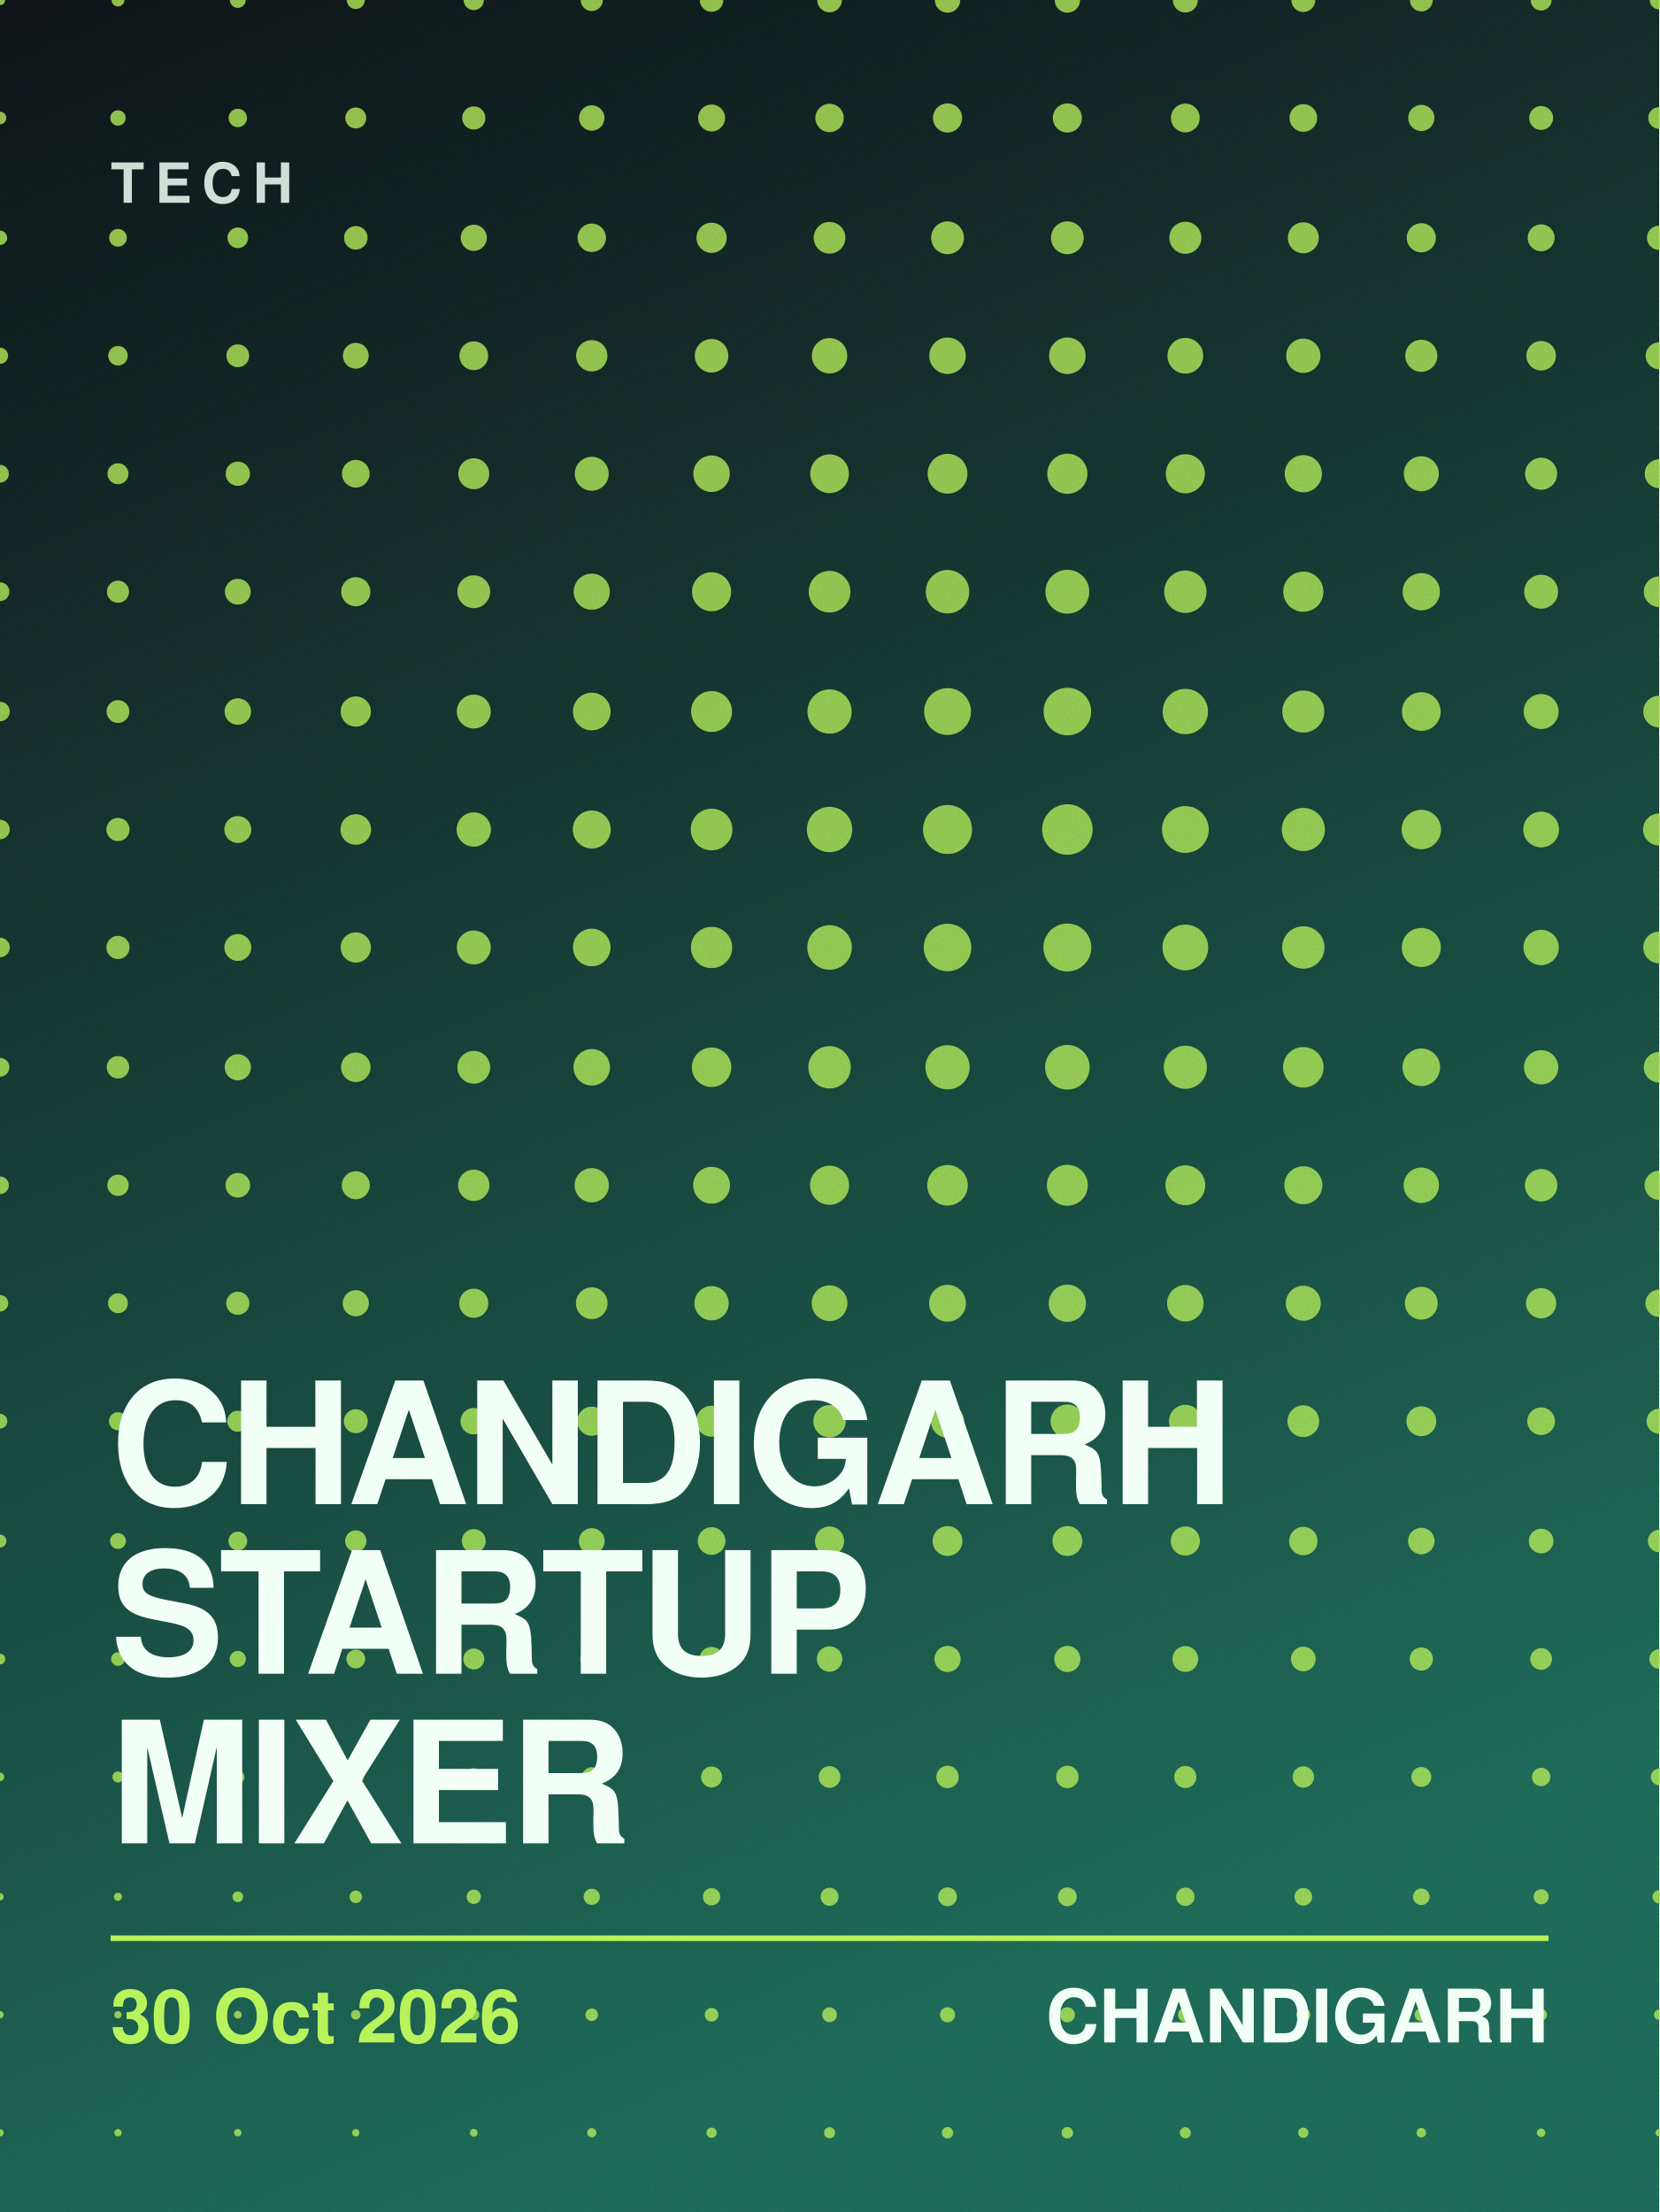
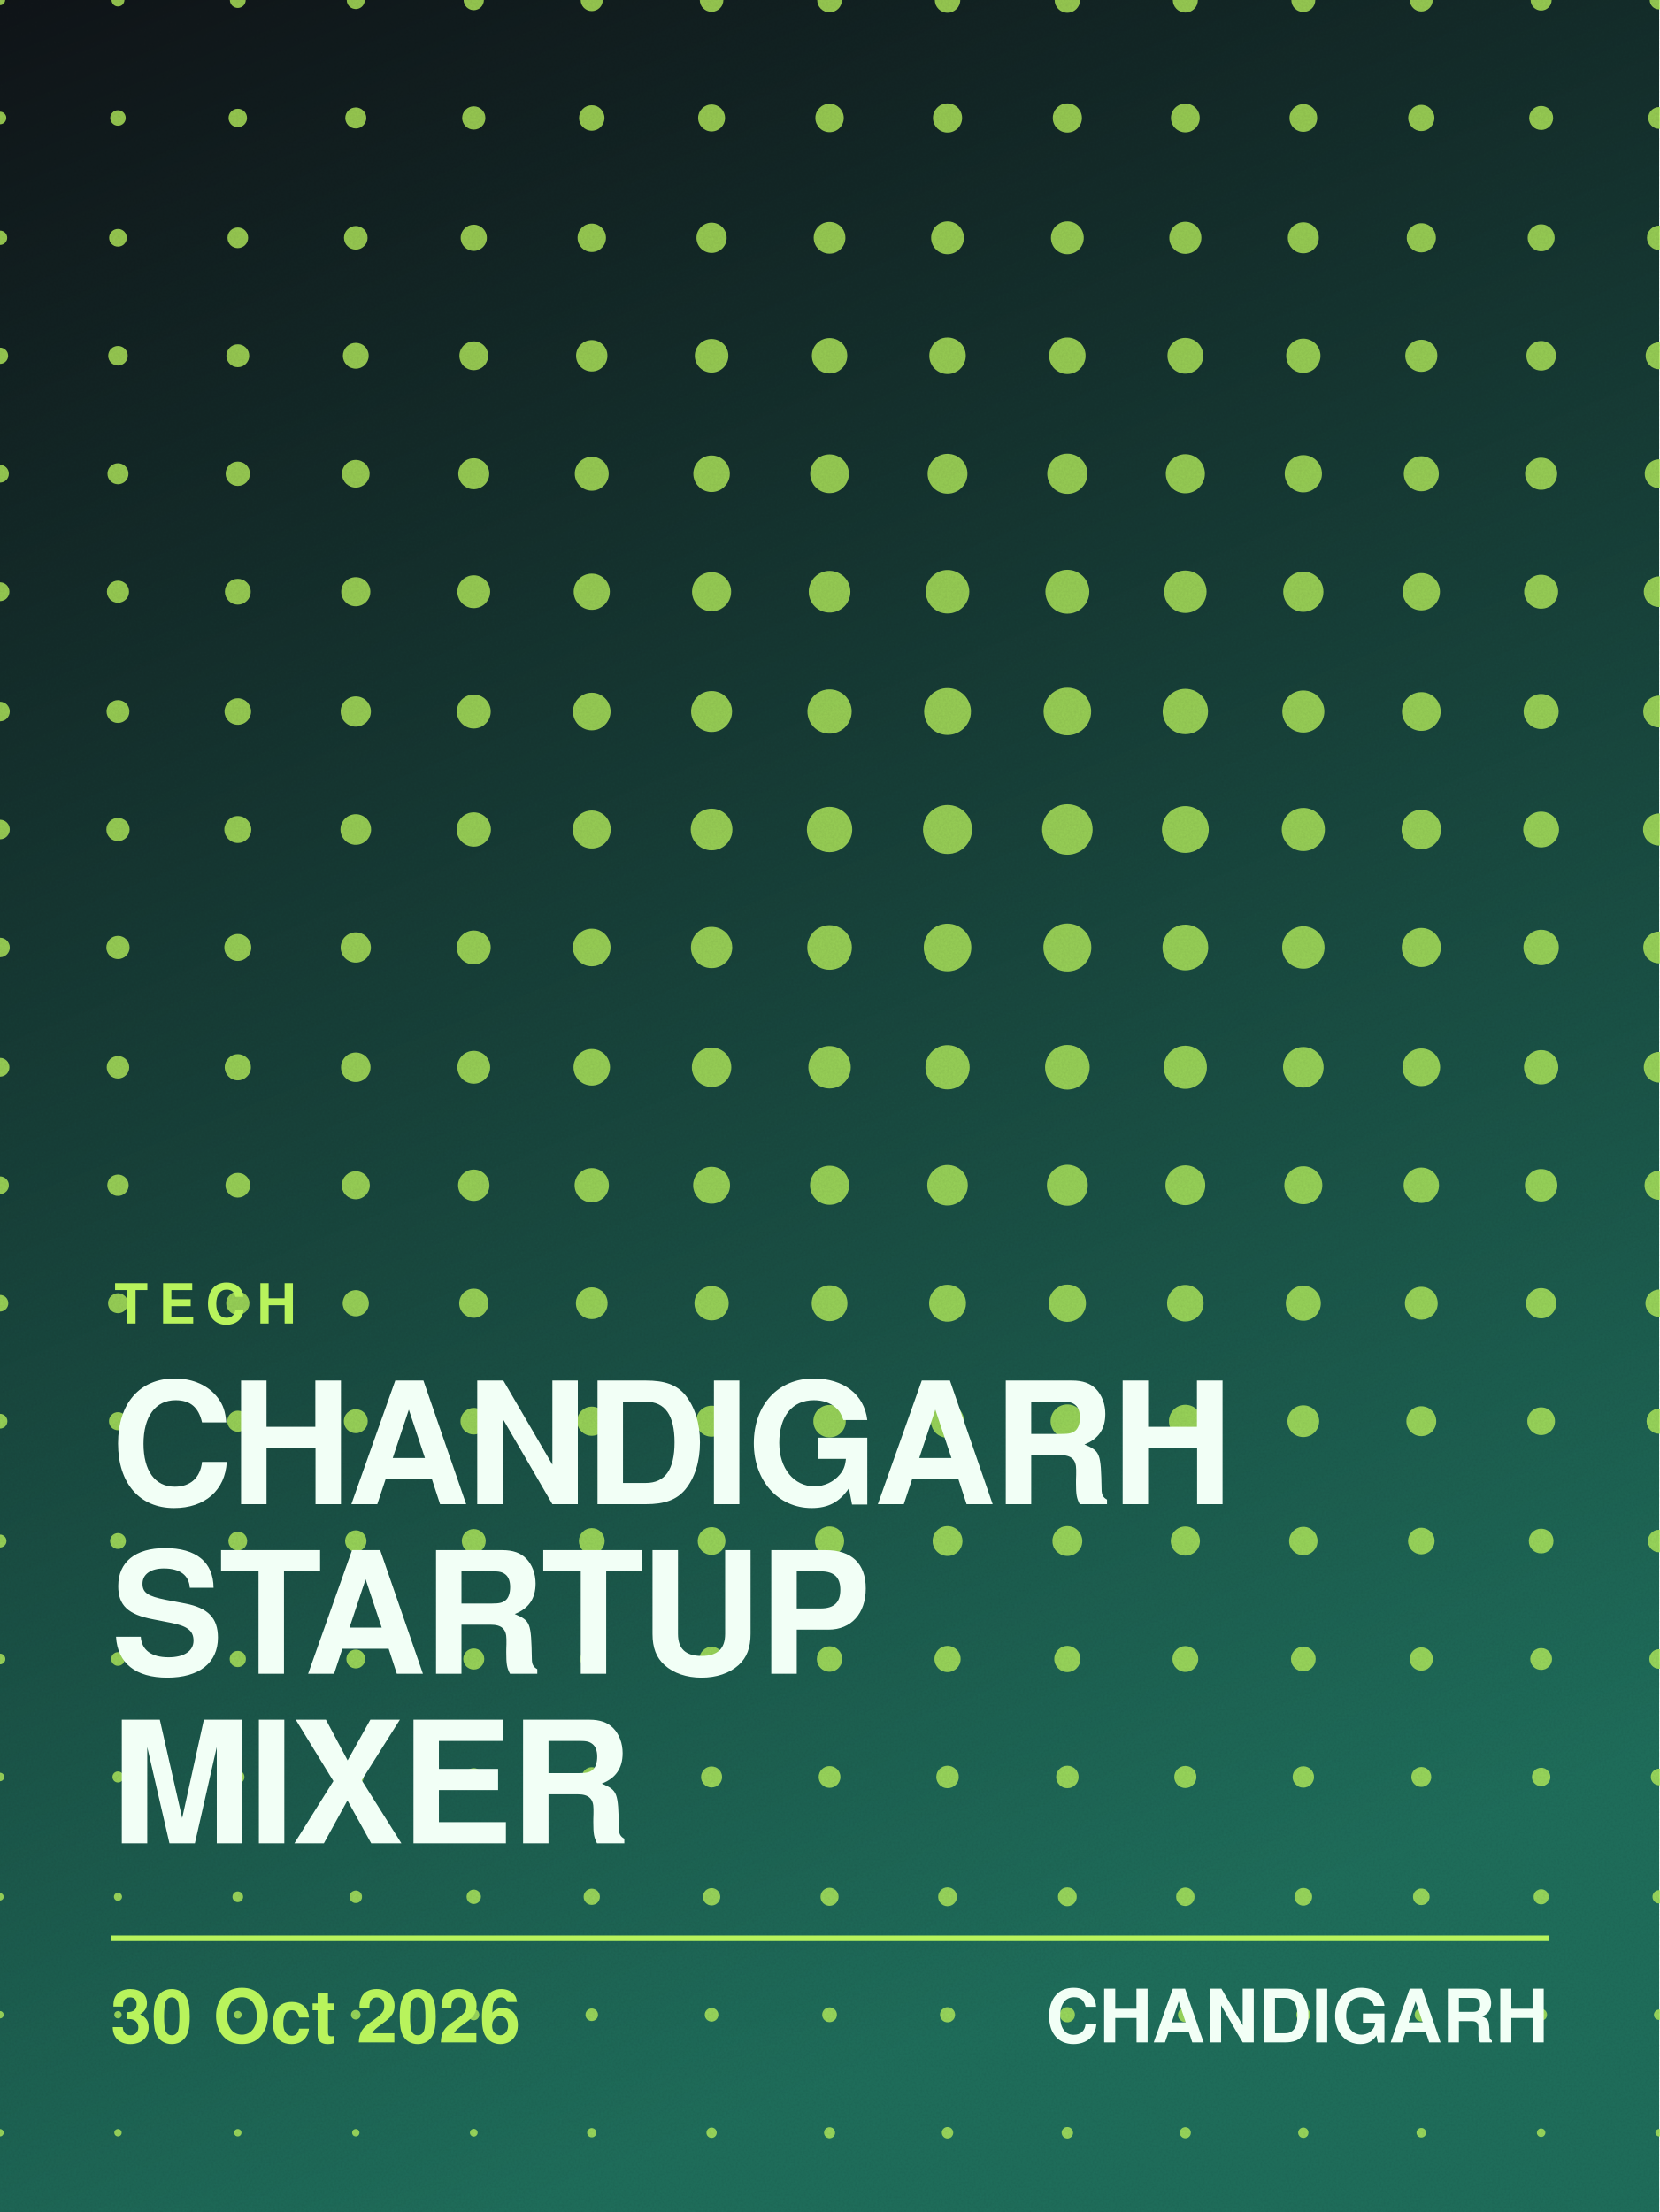
<svg xmlns="http://www.w3.org/2000/svg" viewBox="0 0 900 1200" width="900" height="1200">
  <defs>
    <linearGradient id="bg" x1="0" y1="0" x2="0.3" y2="1">
      <stop offset="0" stop-color="#101418" />
      <stop offset="1" stop-color="#1F6F5C" />
    </linearGradient>
    <filter id="grain">
      <feTurbulence type="fractalNoise" baseFrequency="0.9" numOctaves="2" stitchTiles="stitch" />
      <feColorMatrix values="0 0 0 0 0  0 0 0 0 0  0 0 0 0 0  0 0 0 0.08 0" />
    </filter>
  </defs>
  <rect width="900" height="1200" fill="url(#bg)" />
  <circle cx="0" cy="0" r="2.8" fill="#B8F35C" opacity="0.8" />
  <circle cx="0" cy="64" r="3.4" fill="#B8F35C" opacity="0.8" />
  <circle cx="0" cy="129" r="3.9" fill="#B8F35C" opacity="0.8" />
  <circle cx="0" cy="193" r="4.4" fill="#B8F35C" opacity="0.8" />
  <circle cx="0" cy="257" r="4.8" fill="#B8F35C" opacity="0.8" />
  <circle cx="0" cy="321" r="5.1" fill="#B8F35C" opacity="0.8" />
  <circle cx="0" cy="386" r="5.3" fill="#B8F35C" opacity="0.8" />
  <circle cx="0" cy="450" r="5.3" fill="#B8F35C" opacity="0.8" />
  <circle cx="0" cy="514" r="5.3" fill="#B8F35C" opacity="0.8" />
  <circle cx="0" cy="579" r="5.1" fill="#B8F35C" opacity="0.8" />
  <circle cx="0" cy="643" r="4.8" fill="#B8F35C" opacity="0.8" />
  <circle cx="0" cy="707" r="4.5" fill="#B8F35C" opacity="0.8" />
  <circle cx="0" cy="771" r="4.0" fill="#B8F35C" opacity="0.8" />
  <circle cx="0" cy="836" r="3.5" fill="#B8F35C" opacity="0.8" />
  <circle cx="0" cy="900" r="2.9" fill="#B8F35C" opacity="0.8" />
  <circle cx="0" cy="964" r="2.3" fill="#B8F35C" opacity="0.8" />
  <circle cx="0" cy="1029" r="2.0" fill="#B8F35C" opacity="0.8" />
  <circle cx="0" cy="1093" r="2.0" fill="#B8F35C" opacity="0.8" />
  <circle cx="0" cy="1157" r="2.0" fill="#B8F35C" opacity="0.8" />
  <circle cx="64" cy="0" r="3.5" fill="#B8F35C" opacity="0.8" />
  <circle cx="64" cy="64" r="4.2" fill="#B8F35C" opacity="0.8" />
  <circle cx="64" cy="129" r="4.8" fill="#B8F35C" opacity="0.8" />
  <circle cx="64" cy="193" r="5.3" fill="#B8F35C" opacity="0.8" />
  <circle cx="64" cy="257" r="5.7" fill="#B8F35C" opacity="0.8" />
  <circle cx="64" cy="321" r="6.0" fill="#B8F35C" opacity="0.8" />
  <circle cx="64" cy="386" r="6.2" fill="#B8F35C" opacity="0.8" />
  <circle cx="64" cy="450" r="6.3" fill="#B8F35C" opacity="0.8" />
  <circle cx="64" cy="514" r="6.3" fill="#B8F35C" opacity="0.8" />
  <circle cx="64" cy="579" r="6.1" fill="#B8F35C" opacity="0.8" />
  <circle cx="64" cy="643" r="5.8" fill="#B8F35C" opacity="0.8" />
  <circle cx="64" cy="707" r="5.4" fill="#B8F35C" opacity="0.8" />
  <circle cx="64" cy="771" r="4.9" fill="#B8F35C" opacity="0.8" />
  <circle cx="64" cy="836" r="4.3" fill="#B8F35C" opacity="0.8" />
  <circle cx="64" cy="900" r="3.7" fill="#B8F35C" opacity="0.8" />
  <circle cx="64" cy="964" r="3.0" fill="#B8F35C" opacity="0.8" />
  <circle cx="64" cy="1029" r="2.2" fill="#B8F35C" opacity="0.8" />
  <circle cx="64" cy="1093" r="2.0" fill="#B8F35C" opacity="0.8" />
  <circle cx="64" cy="1157" r="2.0" fill="#B8F35C" opacity="0.8" />
  <circle cx="129" cy="0" r="4.3" fill="#B8F35C" opacity="0.8" />
  <circle cx="129" cy="64" r="5.0" fill="#B8F35C" opacity="0.8" />
  <circle cx="129" cy="129" r="5.6" fill="#B8F35C" opacity="0.8" />
  <circle cx="129" cy="193" r="6.2" fill="#B8F35C" opacity="0.8" />
  <circle cx="129" cy="257" r="6.6" fill="#B8F35C" opacity="0.8" />
  <circle cx="129" cy="321" r="7.0" fill="#B8F35C" opacity="0.8" />
  <circle cx="129" cy="386" r="7.2" fill="#B8F35C" opacity="0.8" />
  <circle cx="129" cy="450" r="7.3" fill="#B8F35C" opacity="0.8" />
  <circle cx="129" cy="514" r="7.3" fill="#B8F35C" opacity="0.8" />
  <circle cx="129" cy="579" r="7.1" fill="#B8F35C" opacity="0.8" />
  <circle cx="129" cy="643" r="6.7" fill="#B8F35C" opacity="0.8" />
  <circle cx="129" cy="707" r="6.3" fill="#B8F35C" opacity="0.8" />
  <circle cx="129" cy="771" r="5.7" fill="#B8F35C" opacity="0.8" />
  <circle cx="129" cy="836" r="5.1" fill="#B8F35C" opacity="0.8" />
  <circle cx="129" cy="900" r="4.4" fill="#B8F35C" opacity="0.8" />
  <circle cx="129" cy="964" r="3.6" fill="#B8F35C" opacity="0.8" />
  <circle cx="129" cy="1029" r="2.9" fill="#B8F35C" opacity="0.8" />
  <circle cx="129" cy="1093" r="2.1" fill="#B8F35C" opacity="0.8" />
  <circle cx="129" cy="1157" r="2.0" fill="#B8F35C" opacity="0.8" />
  <circle cx="193" cy="0" r="4.9" fill="#B8F35C" opacity="0.8" />
  <circle cx="193" cy="64" r="5.7" fill="#B8F35C" opacity="0.8" />
  <circle cx="193" cy="129" r="6.4" fill="#B8F35C" opacity="0.8" />
  <circle cx="193" cy="193" r="7.0" fill="#B8F35C" opacity="0.8" />
  <circle cx="193" cy="257" r="7.5" fill="#B8F35C" opacity="0.8" />
  <circle cx="193" cy="321" r="7.9" fill="#B8F35C" opacity="0.8" />
  <circle cx="193" cy="386" r="8.2" fill="#B8F35C" opacity="0.8" />
  <circle cx="193" cy="450" r="8.3" fill="#B8F35C" opacity="0.8" />
  <circle cx="193" cy="514" r="8.2" fill="#B8F35C" opacity="0.8" />
  <circle cx="193" cy="579" r="8.0" fill="#B8F35C" opacity="0.8" />
  <circle cx="193" cy="643" r="7.6" fill="#B8F35C" opacity="0.8" />
  <circle cx="193" cy="707" r="7.1" fill="#B8F35C" opacity="0.8" />
  <circle cx="193" cy="771" r="6.5" fill="#B8F35C" opacity="0.8" />
  <circle cx="193" cy="836" r="5.8" fill="#B8F35C" opacity="0.8" />
  <circle cx="193" cy="900" r="5.1" fill="#B8F35C" opacity="0.8" />
  <circle cx="193" cy="964" r="4.3" fill="#B8F35C" opacity="0.8" />
  <circle cx="193" cy="1029" r="3.4" fill="#B8F35C" opacity="0.8" />
  <circle cx="193" cy="1093" r="2.6" fill="#B8F35C" opacity="0.8" />
  <circle cx="193" cy="1157" r="2.0" fill="#B8F35C" opacity="0.8" />
  <circle cx="257" cy="0" r="5.5" fill="#B8F35C" opacity="0.8" />
  <circle cx="257" cy="64" r="6.3" fill="#B8F35C" opacity="0.8" />
  <circle cx="257" cy="129" r="7.1" fill="#B8F35C" opacity="0.8" />
  <circle cx="257" cy="193" r="7.8" fill="#B8F35C" opacity="0.8" />
  <circle cx="257" cy="257" r="8.4" fill="#B8F35C" opacity="0.8" />
  <circle cx="257" cy="321" r="8.9" fill="#B8F35C" opacity="0.8" />
  <circle cx="257" cy="386" r="9.2" fill="#B8F35C" opacity="0.8" />
  <circle cx="257" cy="450" r="9.3" fill="#B8F35C" opacity="0.8" />
  <circle cx="257" cy="514" r="9.2" fill="#B8F35C" opacity="0.8" />
  <circle cx="257" cy="579" r="8.9" fill="#B8F35C" opacity="0.8" />
  <circle cx="257" cy="643" r="8.5" fill="#B8F35C" opacity="0.8" />
  <circle cx="257" cy="707" r="7.9" fill="#B8F35C" opacity="0.8" />
  <circle cx="257" cy="771" r="7.2" fill="#B8F35C" opacity="0.8" />
  <circle cx="257" cy="836" r="6.5" fill="#B8F35C" opacity="0.8" />
  <circle cx="257" cy="900" r="5.7" fill="#B8F35C" opacity="0.8" />
  <circle cx="257" cy="964" r="4.8" fill="#B8F35C" opacity="0.8" />
  <circle cx="257" cy="1029" r="3.9" fill="#B8F35C" opacity="0.8" />
  <circle cx="257" cy="1093" r="3.0" fill="#B8F35C" opacity="0.8" />
  <circle cx="257" cy="1157" r="2.1" fill="#B8F35C" opacity="0.8" />
  <circle cx="321" cy="0" r="6.0" fill="#B8F35C" opacity="0.8" />
  <circle cx="321" cy="64" r="6.9" fill="#B8F35C" opacity="0.8" />
  <circle cx="321" cy="129" r="7.7" fill="#B8F35C" opacity="0.8" />
  <circle cx="321" cy="193" r="8.5" fill="#B8F35C" opacity="0.8" />
  <circle cx="321" cy="257" r="9.2" fill="#B8F35C" opacity="0.8" />
  <circle cx="321" cy="321" r="9.8" fill="#B8F35C" opacity="0.8" />
  <circle cx="321" cy="386" r="10.2" fill="#B8F35C" opacity="0.8" />
  <circle cx="321" cy="450" r="10.3" fill="#B8F35C" opacity="0.8" />
  <circle cx="321" cy="514" r="10.2" fill="#B8F35C" opacity="0.8" />
  <circle cx="321" cy="579" r="9.9" fill="#B8F35C" opacity="0.8" />
  <circle cx="321" cy="643" r="9.3" fill="#B8F35C" opacity="0.8" />
  <circle cx="321" cy="707" r="8.6" fill="#B8F35C" opacity="0.8" />
  <circle cx="321" cy="771" r="7.9" fill="#B8F35C" opacity="0.8" />
  <circle cx="321" cy="836" r="7.0" fill="#B8F35C" opacity="0.8" />
  <circle cx="321" cy="900" r="6.2" fill="#B8F35C" opacity="0.8" />
  <circle cx="321" cy="964" r="5.3" fill="#B8F35C" opacity="0.8" />
  <circle cx="321" cy="1029" r="4.4" fill="#B8F35C" opacity="0.8" />
  <circle cx="321" cy="1093" r="3.4" fill="#B8F35C" opacity="0.8" />
  <circle cx="321" cy="1157" r="2.5" fill="#B8F35C" opacity="0.8" />
  <circle cx="386" cy="0" r="6.4" fill="#B8F35C" opacity="0.8" />
  <circle cx="386" cy="64" r="7.3" fill="#B8F35C" opacity="0.8" />
  <circle cx="386" cy="129" r="8.2" fill="#B8F35C" opacity="0.8" />
  <circle cx="386" cy="193" r="9.1" fill="#B8F35C" opacity="0.8" />
  <circle cx="386" cy="257" r="9.9" fill="#B8F35C" opacity="0.8" />
  <circle cx="386" cy="321" r="10.6" fill="#B8F35C" opacity="0.8" />
  <circle cx="386" cy="386" r="11.1" fill="#B8F35C" opacity="0.8" />
  <circle cx="386" cy="450" r="11.3" fill="#B8F35C" opacity="0.8" />
  <circle cx="386" cy="514" r="11.2" fill="#B8F35C" opacity="0.8" />
  <circle cx="386" cy="579" r="10.7" fill="#B8F35C" opacity="0.8" />
  <circle cx="386" cy="643" r="10.0" fill="#B8F35C" opacity="0.8" />
  <circle cx="386" cy="707" r="9.3" fill="#B8F35C" opacity="0.8" />
  <circle cx="386" cy="771" r="8.4" fill="#B8F35C" opacity="0.8" />
  <circle cx="386" cy="836" r="7.5" fill="#B8F35C" opacity="0.8" />
  <circle cx="386" cy="900" r="6.6" fill="#B8F35C" opacity="0.8" />
  <circle cx="386" cy="964" r="5.7" fill="#B8F35C" opacity="0.8" />
  <circle cx="386" cy="1029" r="4.7" fill="#B8F35C" opacity="0.8" />
  <circle cx="386" cy="1093" r="3.7" fill="#B8F35C" opacity="0.8" />
  <circle cx="386" cy="1157" r="2.8" fill="#B8F35C" opacity="0.8" />
  <circle cx="450" cy="0" r="6.7" fill="#B8F35C" opacity="0.8" />
  <circle cx="450" cy="64" r="7.7" fill="#B8F35C" opacity="0.8" />
  <circle cx="450" cy="129" r="8.6" fill="#B8F35C" opacity="0.8" />
  <circle cx="450" cy="193" r="9.6" fill="#B8F35C" opacity="0.8" />
  <circle cx="450" cy="257" r="10.5" fill="#B8F35C" opacity="0.8" />
  <circle cx="450" cy="321" r="11.3" fill="#B8F35C" opacity="0.8" />
  <circle cx="450" cy="386" r="12.0" fill="#B8F35C" opacity="0.8" />
  <circle cx="450" cy="450" r="12.3" fill="#B8F35C" opacity="0.8" />
  <circle cx="450" cy="514" r="12.1" fill="#B8F35C" opacity="0.8" />
  <circle cx="450" cy="579" r="11.5" fill="#B8F35C" opacity="0.8" />
  <circle cx="450" cy="643" r="10.6" fill="#B8F35C" opacity="0.8" />
  <circle cx="450" cy="707" r="9.7" fill="#B8F35C" opacity="0.8" />
  <circle cx="450" cy="771" r="8.8" fill="#B8F35C" opacity="0.8" />
  <circle cx="450" cy="836" r="7.9" fill="#B8F35C" opacity="0.8" />
  <circle cx="450" cy="900" r="6.9" fill="#B8F35C" opacity="0.8" />
  <circle cx="450" cy="964" r="5.9" fill="#B8F35C" opacity="0.8" />
  <circle cx="450" cy="1029" r="4.9" fill="#B8F35C" opacity="0.8" />
  <circle cx="450" cy="1093" r="4.0" fill="#B8F35C" opacity="0.8" />
  <circle cx="450" cy="1157" r="3.0" fill="#B8F35C" opacity="0.8" />
  <circle cx="514" cy="0" r="6.9" fill="#B8F35C" opacity="0.8" />
  <circle cx="514" cy="64" r="7.9" fill="#B8F35C" opacity="0.8" />
  <circle cx="514" cy="129" r="8.9" fill="#B8F35C" opacity="0.8" />
  <circle cx="514" cy="193" r="9.9" fill="#B8F35C" opacity="0.8" />
  <circle cx="514" cy="257" r="10.8" fill="#B8F35C" opacity="0.8" />
  <circle cx="514" cy="321" r="11.8" fill="#B8F35C" opacity="0.8" />
  <circle cx="514" cy="386" r="12.7" fill="#B8F35C" opacity="0.8" />
  <circle cx="514" cy="450" r="13.3" fill="#B8F35C" opacity="0.8" />
  <circle cx="514" cy="514" r="12.9" fill="#B8F35C" opacity="0.8" />
  <circle cx="514" cy="579" r="12.0" fill="#B8F35C" opacity="0.8" />
  <circle cx="514" cy="643" r="11.0" fill="#B8F35C" opacity="0.8" />
  <circle cx="514" cy="707" r="10.0" fill="#B8F35C" opacity="0.8" />
  <circle cx="514" cy="771" r="9.0" fill="#B8F35C" opacity="0.8" />
  <circle cx="514" cy="836" r="8.1" fill="#B8F35C" opacity="0.8" />
  <circle cx="514" cy="900" r="7.1" fill="#B8F35C" opacity="0.8" />
  <circle cx="514" cy="964" r="6.1" fill="#B8F35C" opacity="0.8" />
  <circle cx="514" cy="1029" r="5.1" fill="#B8F35C" opacity="0.8" />
  <circle cx="514" cy="1093" r="4.1" fill="#B8F35C" opacity="0.8" />
  <circle cx="514" cy="1157" r="3.1" fill="#B8F35C" opacity="0.8" />
  <circle cx="579" cy="0" r="6.9" fill="#B8F35C" opacity="0.8" />
  <circle cx="579" cy="64" r="7.9" fill="#B8F35C" opacity="0.8" />
  <circle cx="579" cy="129" r="8.9" fill="#B8F35C" opacity="0.8" />
  <circle cx="579" cy="193" r="9.9" fill="#B8F35C" opacity="0.8" />
  <circle cx="579" cy="257" r="10.9" fill="#B8F35C" opacity="0.8" />
  <circle cx="579" cy="321" r="11.9" fill="#B8F35C" opacity="0.8" />
  <circle cx="579" cy="386" r="12.9" fill="#B8F35C" opacity="0.8" />
  <circle cx="579" cy="450" r="13.7" fill="#B8F35C" opacity="0.8" />
  <circle cx="579" cy="514" r="13.0" fill="#B8F35C" opacity="0.8" />
  <circle cx="579" cy="579" r="12.1" fill="#B8F35C" opacity="0.8" />
  <circle cx="579" cy="643" r="11.1" fill="#B8F35C" opacity="0.8" />
  <circle cx="579" cy="707" r="10.1" fill="#B8F35C" opacity="0.8" />
  <circle cx="579" cy="771" r="9.1" fill="#B8F35C" opacity="0.8" />
  <circle cx="579" cy="836" r="8.1" fill="#B8F35C" opacity="0.8" />
  <circle cx="579" cy="900" r="7.1" fill="#B8F35C" opacity="0.8" />
  <circle cx="579" cy="964" r="6.1" fill="#B8F35C" opacity="0.8" />
  <circle cx="579" cy="1029" r="5.1" fill="#B8F35C" opacity="0.8" />
  <circle cx="579" cy="1093" r="4.1" fill="#B8F35C" opacity="0.8" />
  <circle cx="579" cy="1157" r="3.1" fill="#B8F35C" opacity="0.8" />
  <circle cx="643" cy="0" r="6.8" fill="#B8F35C" opacity="0.8" />
  <circle cx="643" cy="64" r="7.8" fill="#B8F35C" opacity="0.8" />
  <circle cx="643" cy="129" r="8.7" fill="#B8F35C" opacity="0.8" />
  <circle cx="643" cy="193" r="9.7" fill="#B8F35C" opacity="0.8" />
  <circle cx="643" cy="257" r="10.6" fill="#B8F35C" opacity="0.8" />
  <circle cx="643" cy="321" r="11.5" fill="#B8F35C" opacity="0.8" />
  <circle cx="643" cy="386" r="12.3" fill="#B8F35C" opacity="0.8" />
  <circle cx="643" cy="450" r="12.7" fill="#B8F35C" opacity="0.8" />
  <circle cx="643" cy="514" r="12.4" fill="#B8F35C" opacity="0.8" />
  <circle cx="643" cy="579" r="11.7" fill="#B8F35C" opacity="0.8" />
  <circle cx="643" cy="643" r="10.8" fill="#B8F35C" opacity="0.8" />
  <circle cx="643" cy="707" r="9.9" fill="#B8F35C" opacity="0.8" />
  <circle cx="643" cy="771" r="8.9" fill="#B8F35C" opacity="0.8" />
  <circle cx="643" cy="836" r="7.9" fill="#B8F35C" opacity="0.8" />
  <circle cx="643" cy="900" r="7.0" fill="#B8F35C" opacity="0.8" />
  <circle cx="643" cy="964" r="6.0" fill="#B8F35C" opacity="0.8" />
  <circle cx="643" cy="1029" r="5.0" fill="#B8F35C" opacity="0.8" />
  <circle cx="643" cy="1093" r="4.0" fill="#B8F35C" opacity="0.8" />
  <circle cx="643" cy="1157" r="3.0" fill="#B8F35C" opacity="0.8" />
  <circle cx="707" cy="0" r="6.5" fill="#B8F35C" opacity="0.8" />
  <circle cx="707" cy="64" r="7.5" fill="#B8F35C" opacity="0.8" />
  <circle cx="707" cy="129" r="8.4" fill="#B8F35C" opacity="0.8" />
  <circle cx="707" cy="193" r="9.3" fill="#B8F35C" opacity="0.8" />
  <circle cx="707" cy="257" r="10.1" fill="#B8F35C" opacity="0.8" />
  <circle cx="707" cy="321" r="10.9" fill="#B8F35C" opacity="0.8" />
  <circle cx="707" cy="386" r="11.4" fill="#B8F35C" opacity="0.8" />
  <circle cx="707" cy="450" r="11.7" fill="#B8F35C" opacity="0.8" />
  <circle cx="707" cy="514" r="11.5" fill="#B8F35C" opacity="0.8" />
  <circle cx="707" cy="579" r="11.0" fill="#B8F35C" opacity="0.8" />
  <circle cx="707" cy="643" r="10.3" fill="#B8F35C" opacity="0.8" />
  <circle cx="707" cy="707" r="9.5" fill="#B8F35C" opacity="0.8" />
  <circle cx="707" cy="771" r="8.6" fill="#B8F35C" opacity="0.8" />
  <circle cx="707" cy="836" r="7.7" fill="#B8F35C" opacity="0.8" />
  <circle cx="707" cy="900" r="6.7" fill="#B8F35C" opacity="0.8" />
  <circle cx="707" cy="964" r="5.8" fill="#B8F35C" opacity="0.8" />
  <circle cx="707" cy="1029" r="4.8" fill="#B8F35C" opacity="0.8" />
  <circle cx="707" cy="1093" r="3.8" fill="#B8F35C" opacity="0.8" />
  <circle cx="707" cy="1157" r="2.8" fill="#B8F35C" opacity="0.8" />
  <circle cx="771" cy="0" r="6.2" fill="#B8F35C" opacity="0.8" />
  <circle cx="771" cy="64" r="7.1" fill="#B8F35C" opacity="0.8" />
  <circle cx="771" cy="129" r="7.9" fill="#B8F35C" opacity="0.8" />
  <circle cx="771" cy="193" r="8.7" fill="#B8F35C" opacity="0.8" />
  <circle cx="771" cy="257" r="9.5" fill="#B8F35C" opacity="0.8" />
  <circle cx="771" cy="321" r="10.1" fill="#B8F35C" opacity="0.8" />
  <circle cx="771" cy="386" r="10.5" fill="#B8F35C" opacity="0.8" />
  <circle cx="771" cy="450" r="10.7" fill="#B8F35C" opacity="0.8" />
  <circle cx="771" cy="514" r="10.6" fill="#B8F35C" opacity="0.8" />
  <circle cx="771" cy="579" r="10.2" fill="#B8F35C" opacity="0.8" />
  <circle cx="771" cy="643" r="9.6" fill="#B8F35C" opacity="0.8" />
  <circle cx="771" cy="707" r="8.9" fill="#B8F35C" opacity="0.8" />
  <circle cx="771" cy="771" r="8.1" fill="#B8F35C" opacity="0.8" />
  <circle cx="771" cy="836" r="7.2" fill="#B8F35C" opacity="0.8" />
  <circle cx="771" cy="900" r="6.3" fill="#B8F35C" opacity="0.8" />
  <circle cx="771" cy="964" r="5.4" fill="#B8F35C" opacity="0.8" />
  <circle cx="771" cy="1029" r="4.5" fill="#B8F35C" opacity="0.8" />
  <circle cx="771" cy="1093" r="3.6" fill="#B8F35C" opacity="0.8" />
  <circle cx="771" cy="1157" r="2.6" fill="#B8F35C" opacity="0.8" />
  <circle cx="836" cy="0" r="5.7" fill="#B8F35C" opacity="0.8" />
  <circle cx="836" cy="64" r="6.5" fill="#B8F35C" opacity="0.8" />
  <circle cx="836" cy="129" r="7.3" fill="#B8F35C" opacity="0.8" />
  <circle cx="836" cy="193" r="8.0" fill="#B8F35C" opacity="0.8" />
  <circle cx="836" cy="257" r="8.7" fill="#B8F35C" opacity="0.8" />
  <circle cx="836" cy="321" r="9.2" fill="#B8F35C" opacity="0.8" />
  <circle cx="836" cy="386" r="9.5" fill="#B8F35C" opacity="0.8" />
  <circle cx="836" cy="450" r="9.7" fill="#B8F35C" opacity="0.8" />
  <circle cx="836" cy="514" r="9.6" fill="#B8F35C" opacity="0.8" />
  <circle cx="836" cy="579" r="9.3" fill="#B8F35C" opacity="0.8" />
  <circle cx="836" cy="643" r="8.8" fill="#B8F35C" opacity="0.8" />
  <circle cx="836" cy="707" r="8.2" fill="#B8F35C" opacity="0.8" />
  <circle cx="836" cy="771" r="7.5" fill="#B8F35C" opacity="0.8" />
  <circle cx="836" cy="836" r="6.7" fill="#B8F35C" opacity="0.8" />
  <circle cx="836" cy="900" r="5.9" fill="#B8F35C" opacity="0.8" />
  <circle cx="836" cy="964" r="5.0" fill="#B8F35C" opacity="0.8" />
  <circle cx="836" cy="1029" r="4.1" fill="#B8F35C" opacity="0.8" />
  <circle cx="836" cy="1093" r="3.2" fill="#B8F35C" opacity="0.8" />
  <circle cx="836" cy="1157" r="2.3" fill="#B8F35C" opacity="0.8" />
  <circle cx="900" cy="0" r="5.1" fill="#B8F35C" opacity="0.8" />
  <circle cx="900" cy="64" r="5.9" fill="#B8F35C" opacity="0.8" />
  <circle cx="900" cy="129" r="6.6" fill="#B8F35C" opacity="0.8" />
  <circle cx="900" cy="193" r="7.3" fill="#B8F35C" opacity="0.8" />
  <circle cx="900" cy="257" r="7.8" fill="#B8F35C" opacity="0.8" />
  <circle cx="900" cy="321" r="8.3" fill="#B8F35C" opacity="0.8" />
  <circle cx="900" cy="386" r="8.6" fill="#B8F35C" opacity="0.8" />
  <circle cx="900" cy="450" r="8.7" fill="#B8F35C" opacity="0.8" />
  <circle cx="900" cy="514" r="8.6" fill="#B8F35C" opacity="0.8" />
  <circle cx="900" cy="579" r="8.3" fill="#B8F35C" opacity="0.8" />
  <circle cx="900" cy="643" r="7.9" fill="#B8F35C" opacity="0.8" />
  <circle cx="900" cy="707" r="7.4" fill="#B8F35C" opacity="0.8" />
  <circle cx="900" cy="771" r="6.8" fill="#B8F35C" opacity="0.8" />
  <circle cx="900" cy="836" r="6.1" fill="#B8F35C" opacity="0.8" />
  <circle cx="900" cy="900" r="5.3" fill="#B8F35C" opacity="0.8" />
  <circle cx="900" cy="964" r="4.5" fill="#B8F35C" opacity="0.8" />
  <circle cx="900" cy="1029" r="3.6" fill="#B8F35C" opacity="0.8" />
  <circle cx="900" cy="1093" r="2.8" fill="#B8F35C" opacity="0.8" />
  <circle cx="900" cy="1157" r="2.0" fill="#B8F35C" opacity="0.8" />
  <rect width="900" height="1200" filter="url(#grain)" />
-   <text x="60" y="816" font-family="Bricolage Grotesque, Arial Black, Helvetica, sans-serif" font-weight="800" font-size="92" fill="#F2FFF6" letter-spacing="-2">CHANDIGARH</text>
-   <text x="60" y="908" font-family="Bricolage Grotesque, Arial Black, Helvetica, sans-serif" font-weight="800" font-size="92" fill="#F2FFF6" letter-spacing="-2">STARTUP</text>
-   <text x="60" y="1000" font-family="Bricolage Grotesque, Arial Black, Helvetica, sans-serif" font-weight="800" font-size="92" fill="#F2FFF6" letter-spacing="-2">MIXER</text>
+   <text x="60" y="816" font-family="Bricolage Grotesque, Mukta, Kohinoor Devanagari, Arial Black, Helvetica, sans-serif" font-weight="800" font-size="92" fill="#F2FFF6" letter-spacing="-2">CHANDIGARH</text>
+   <text x="60" y="908" font-family="Bricolage Grotesque, Mukta, Kohinoor Devanagari, Arial Black, Helvetica, sans-serif" font-weight="800" font-size="92" fill="#F2FFF6" letter-spacing="-2">STARTUP</text>
+   <text x="60" y="1000" font-family="Bricolage Grotesque, Mukta, Kohinoor Devanagari, Arial Black, Helvetica, sans-serif" font-weight="800" font-size="92" fill="#F2FFF6" letter-spacing="-2">MIXER</text>
  <rect x="60" y="1050" width="780" height="3" fill="#B8F35C" />
-   <text x="60" y="1108" font-family="Bricolage Grotesque, Arial Black, Helvetica, sans-serif" font-weight="700" font-size="40" fill="#B8F35C">30 Oct 2026</text>
-   <text x="840" y="1108" text-anchor="end" font-family="Bricolage Grotesque, Arial Black, Helvetica, sans-serif" font-weight="700" font-size="40" fill="#F2FFF6">CHANDIGARH</text>
-   <text x="60" y="110" font-family="Bricolage Grotesque, Arial Black, Helvetica, sans-serif" font-weight="700" font-size="30" fill="#F2FFF6" opacity="0.85" letter-spacing="6">TECH</text>
+   <text x="60" y="1108" font-family="Bricolage Grotesque, Mukta, Kohinoor Devanagari, Arial Black, Helvetica, sans-serif" font-weight="700" font-size="40" fill="#B8F35C">30 Oct 2026</text>
+   <text x="840" y="1108" text-anchor="end" font-family="Bricolage Grotesque, Mukta, Kohinoor Devanagari, Arial Black, Helvetica, sans-serif" font-weight="700" font-size="40" fill="#F2FFF6">CHANDIGARH</text>
+   <text x="62" y="718" font-family="Bricolage Grotesque, Mukta, Kohinoor Devanagari, Arial Black, Helvetica, sans-serif" font-weight="700" font-size="30" fill="#B8F35C" letter-spacing="6">TECH</text>
</svg>
